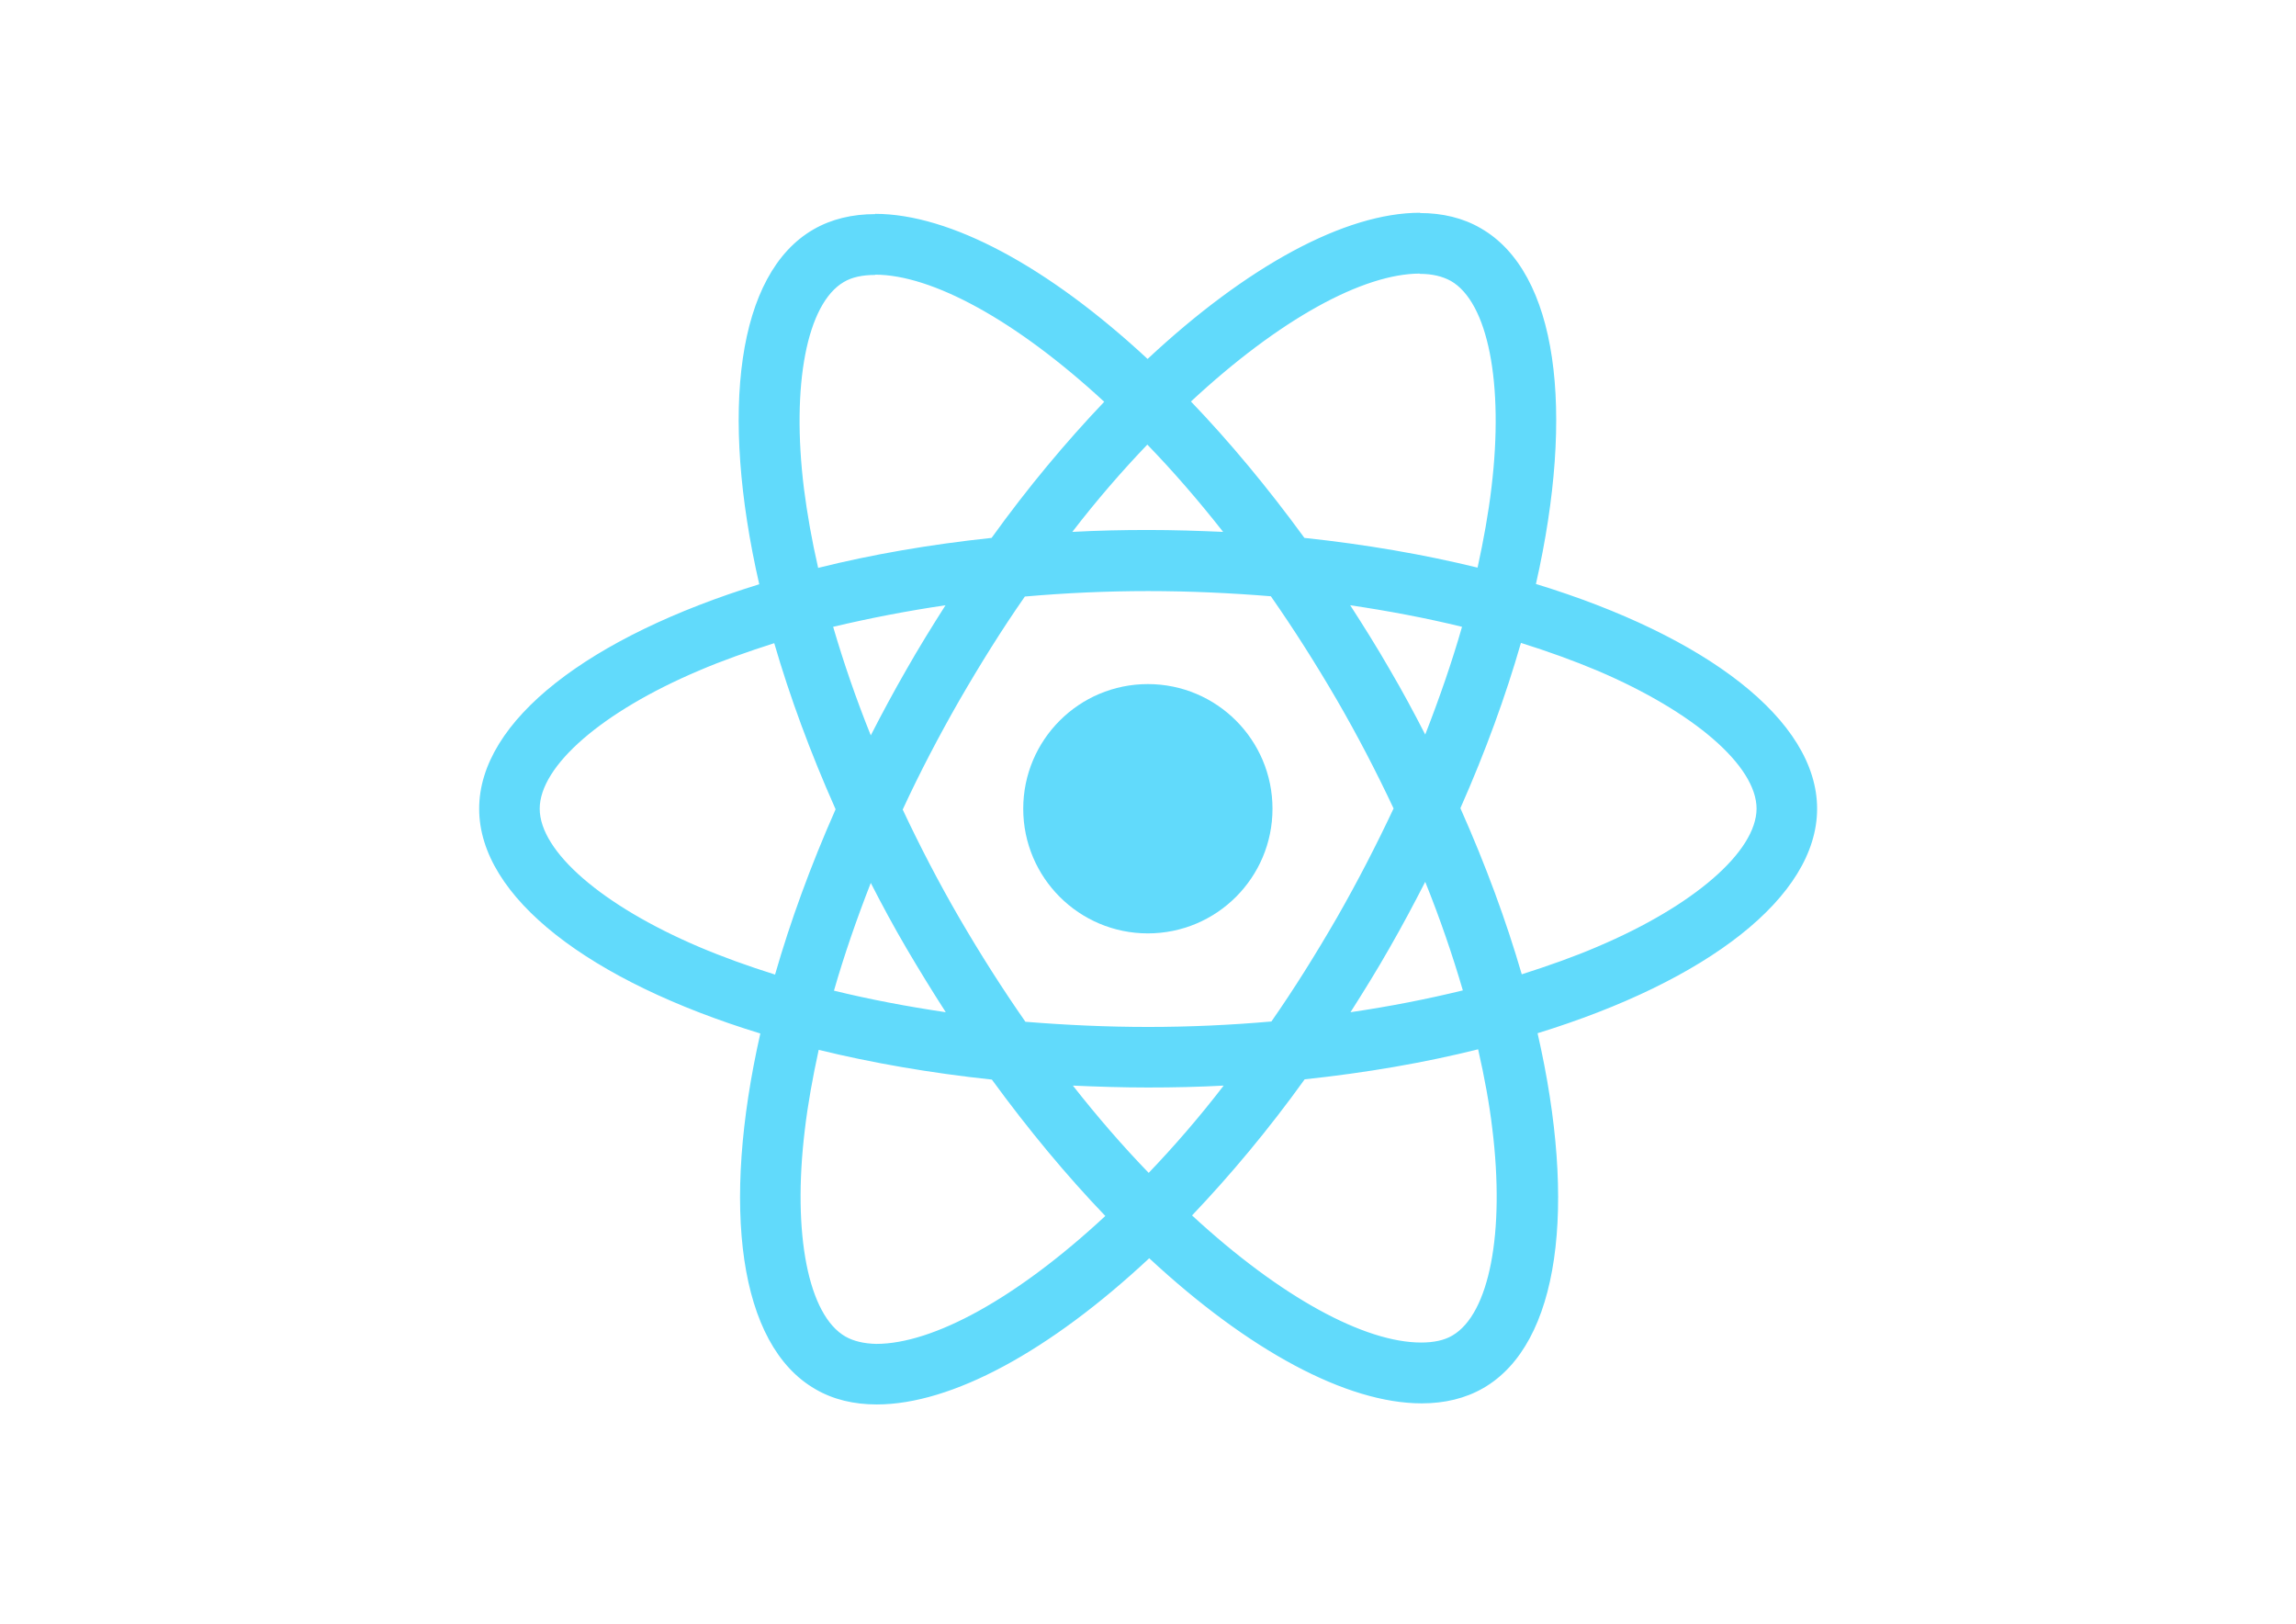
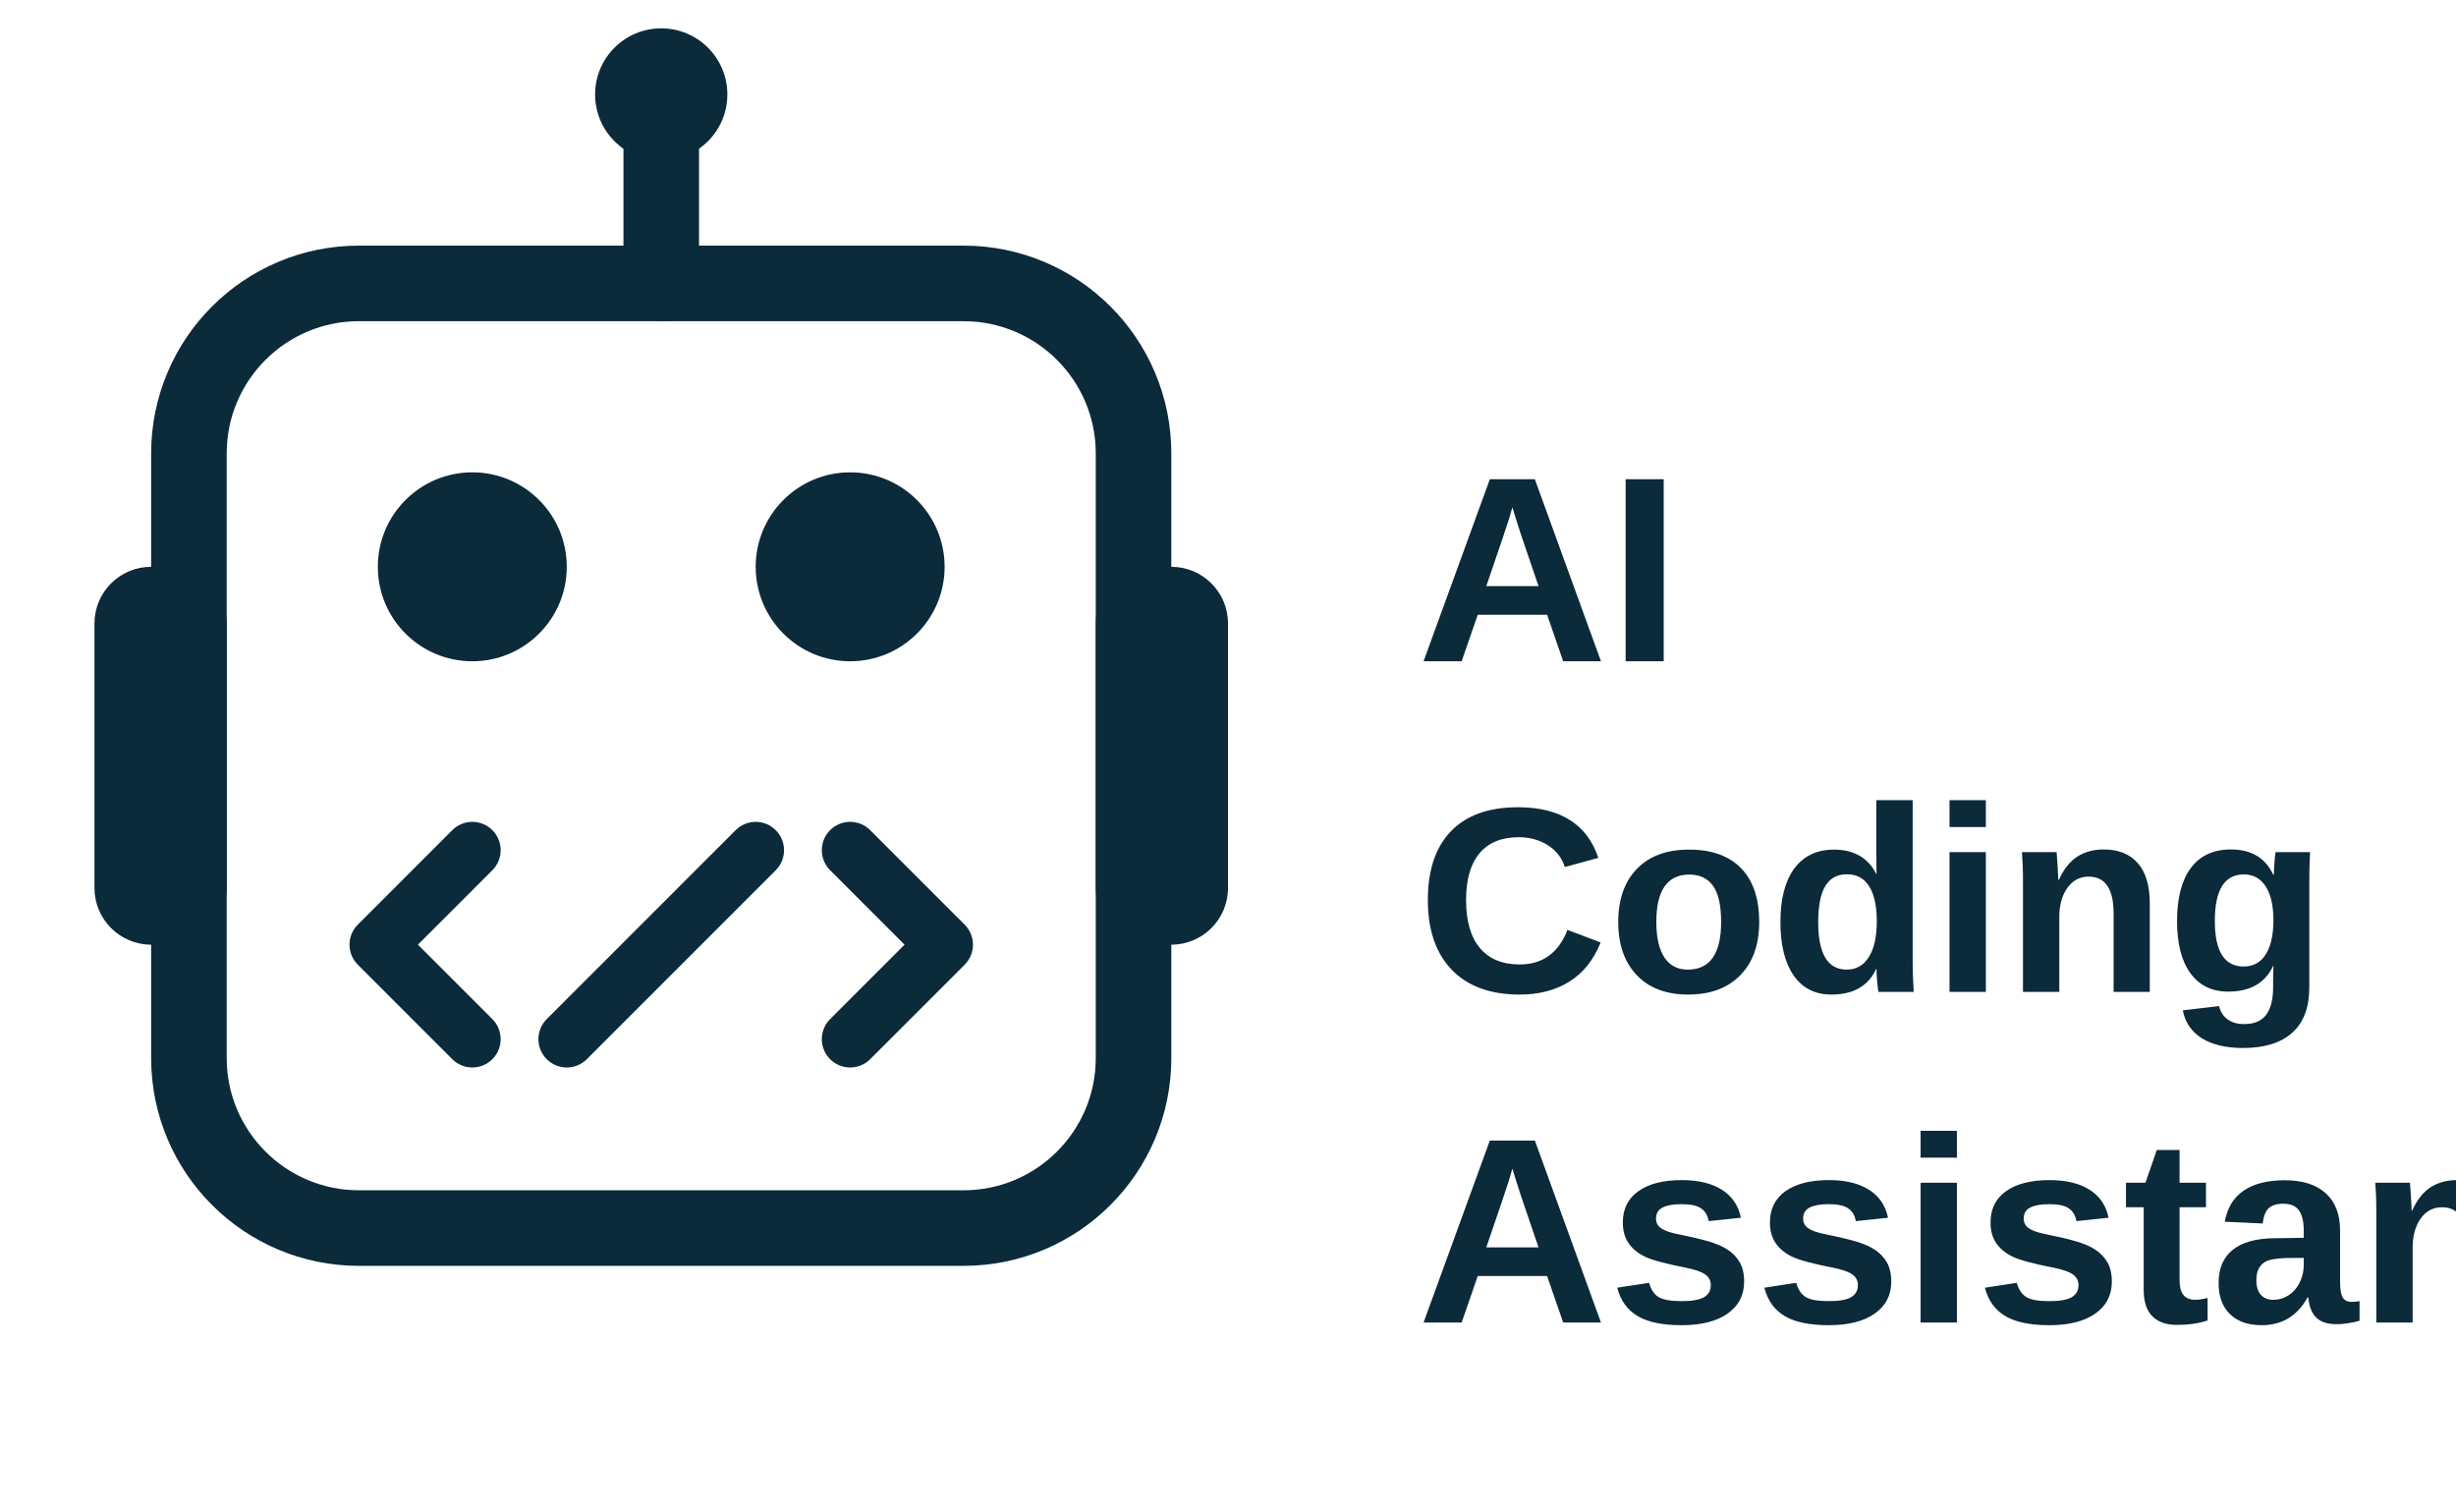
- <svg xmlns="http://www.w3.org/2000/svg" viewBox="0 0 841.9 595.3">
-   <g fill="#61DAFB">
-     <path d="M666.3 296.5c0-32.5-40.7-63.3-103.1-82.4 14.4-63.6 8-114.2-20.2-130.4-6.5-3.8-14.1-5.6-22.4-5.6v22.3c4.6 0 8.3.9 11.4 2.6 13.6 7.8 19.5 37.5 14.9 75.7-1.1 9.4-2.9 19.3-5.1 29.4-19.6-4.8-41-8.5-63.5-10.9-13.5-18.5-27.5-35.3-41.6-50 32.6-30.3 63.2-46.9 84-46.9V78c-27.5 0-63.5 19.6-99.9 53.6-36.4-33.8-72.4-53.2-99.9-53.2v22.3c20.7 0 51.4 16.5 84 46.6-14 14.7-28 31.4-41.3 49.9-22.6 2.4-44 6.1-63.6 11-2.3-10-4-19.7-5.2-29-4.7-38.2 1.1-67.9 14.6-75.8 3-1.8 6.9-2.6 11.5-2.6V78.5c-8.4 0-16 1.8-22.6 5.6-28.1 16.2-34.4 66.7-19.9 130.1-62.2 19.2-102.7 49.9-102.7 82.3 0 32.5 40.7 63.3 103.1 82.4-14.4 63.6-8 114.2 20.2 130.4 6.5 3.8 14.1 5.6 22.5 5.6 27.5 0 63.5-19.6 99.9-53.6 36.4 33.8 72.4 53.2 99.9 53.2 8.4 0 16-1.8 22.6-5.6 28.1-16.2 34.4-66.7 19.9-130.1 62-19.1 102.5-49.9 102.5-82.3zm-130.2-66.7c-3.7 12.9-8.3 26.2-13.5 39.5-4.1-8-8.4-16-13.1-24-4.6-8-9.5-15.8-14.4-23.4 14.2 2.1 27.9 4.7 41 7.9zm-45.8 106.5c-7.8 13.5-15.8 26.3-24.1 38.2-14.9 1.3-30 2-45.2 2-15.1 0-30.2-.7-45-1.9-8.3-11.9-16.4-24.6-24.2-38-7.6-13.1-14.5-26.4-20.8-39.8 6.2-13.4 13.2-26.8 20.7-39.9 7.8-13.5 15.8-26.3 24.1-38.2 14.9-1.3 30-2 45.2-2 15.1 0 30.2.7 45 1.9 8.3 11.9 16.4 24.6 24.2 38 7.6 13.1 14.5 26.4 20.8 39.8-6.3 13.4-13.2 26.8-20.7 39.9zm32.3-13c5.4 13.4 10 26.8 13.8 39.8-13.1 3.2-26.9 5.9-41.2 8 4.9-7.7 9.8-15.6 14.4-23.7 4.6-8 8.9-16.1 13-24.1zM421.2 430c-9.3-9.6-18.6-20.3-27.8-32 9 .4 18.2.7 27.5.7 9.4 0 18.7-.2 27.8-.7-9 11.7-18.3 22.4-27.5 32zm-74.4-58.9c-14.2-2.1-27.9-4.7-41-7.9 3.7-12.9 8.3-26.2 13.5-39.5 4.1 8 8.4 16 13.1 24 4.7 8 9.5 15.8 14.4 23.4zM420.7 163c9.3 9.6 18.6 20.3 27.8 32-9-.4-18.2-.7-27.5-.7-9.4 0-18.7.2-27.8.7 9-11.7 18.3-22.4 27.5-32zm-74 58.9c-4.9 7.7-9.8 15.6-14.4 23.7-4.6 8-8.9 16-13 24-5.4-13.4-10-26.8-13.8-39.8 13.1-3.1 26.9-5.8 41.2-7.9zm-90.5 125.2c-35.4-15.1-58.3-34.9-58.3-50.6 0-15.7 22.9-35.6 58.3-50.6 8.6-3.7 18-7 27.7-10.1 5.7 19.6 13.2 40 22.5 60.9-9.2 20.8-16.6 41.1-22.2 60.6-9.9-3.1-19.3-6.5-28-10.2zM310 490c-13.6-7.8-19.5-37.5-14.9-75.7 1.1-9.4 2.9-19.3 5.1-29.4 19.6 4.8 41 8.5 63.5 10.9 13.5 18.5 27.5 35.3 41.6 50-32.6 30.3-63.2 46.9-84 46.9-4.5-.1-8.3-1-11.3-2.7zm237.2-76.2c4.7 38.2-1.1 67.9-14.6 75.8-3 1.8-6.9 2.6-11.5 2.6-20.7 0-51.4-16.5-84-46.6 14-14.7 28-31.4 41.3-49.9 22.6-2.4 44-6.1 63.6-11 2.3 10.1 4.1 19.8 5.2 29.1zm38.5-66.7c-8.6 3.7-18 7-27.7 10.1-5.7-19.6-13.2-40-22.5-60.9 9.2-20.8 16.6-41.1 22.2-60.6 9.9 3.1 19.3 6.5 28.1 10.2 35.4 15.1 58.3 34.9 58.3 50.6-.1 15.7-23 35.6-58.4 50.6zM320.8 78.4z" />
-     <circle cx="420.9" cy="296.5" r="45.7" />
-     <path d="M520.5 78.1z" />
-   </g>
+ <svg xmlns="http://www.w3.org/2000/svg" width="260" height="160" viewBox="0 0 260 160" fill="none">
+   <rect x="20" y="30" width="100" height="100" rx="18" stroke="#0B2A3A" stroke-width="8" fill="none" />
+   <line x1="70" y1="10" x2="70" y2="30" stroke="#0B2A3A" stroke-width="8" stroke-linecap="round" />
+   <circle cx="70" cy="10" r="7" fill="#0B2A3A" />
+   <rect x="10" y="60" width="14" height="40" rx="6" fill="#0B2A3A" />
+   <rect x="116" y="60" width="14" height="40" rx="6" fill="#0B2A3A" />
+   <circle cx="50" cy="60" r="10" fill="#0B2A3A" />
+   <circle cx="90" cy="60" r="10" fill="#0B2A3A" />
+   <path d="M50 110 L40 100 L50 90" stroke="#0B2A3A" stroke-width="6" stroke-linecap="round" stroke-linejoin="round" />
+   <path d="M60 110 L80 90" stroke="#0B2A3A" stroke-width="6" stroke-linecap="round" />
+   <path d="M90 90 L100 100 L90 110" stroke="#0B2A3A" stroke-width="6" stroke-linecap="round" stroke-linejoin="round" />
+   <text x="150" y="70" font-size="28" font-weight="700" fill="#0B2A3A" font-family="Arial, sans-serif">AI</text>
+   <text x="150" y="105" font-size="28" font-weight="700" fill="#0B2A3A" font-family="Arial, sans-serif">Coding</text>
+   <text x="150" y="140" font-size="28" font-weight="700" fill="#0B2A3A" font-family="Arial, sans-serif">Assistant</text>
</svg>
